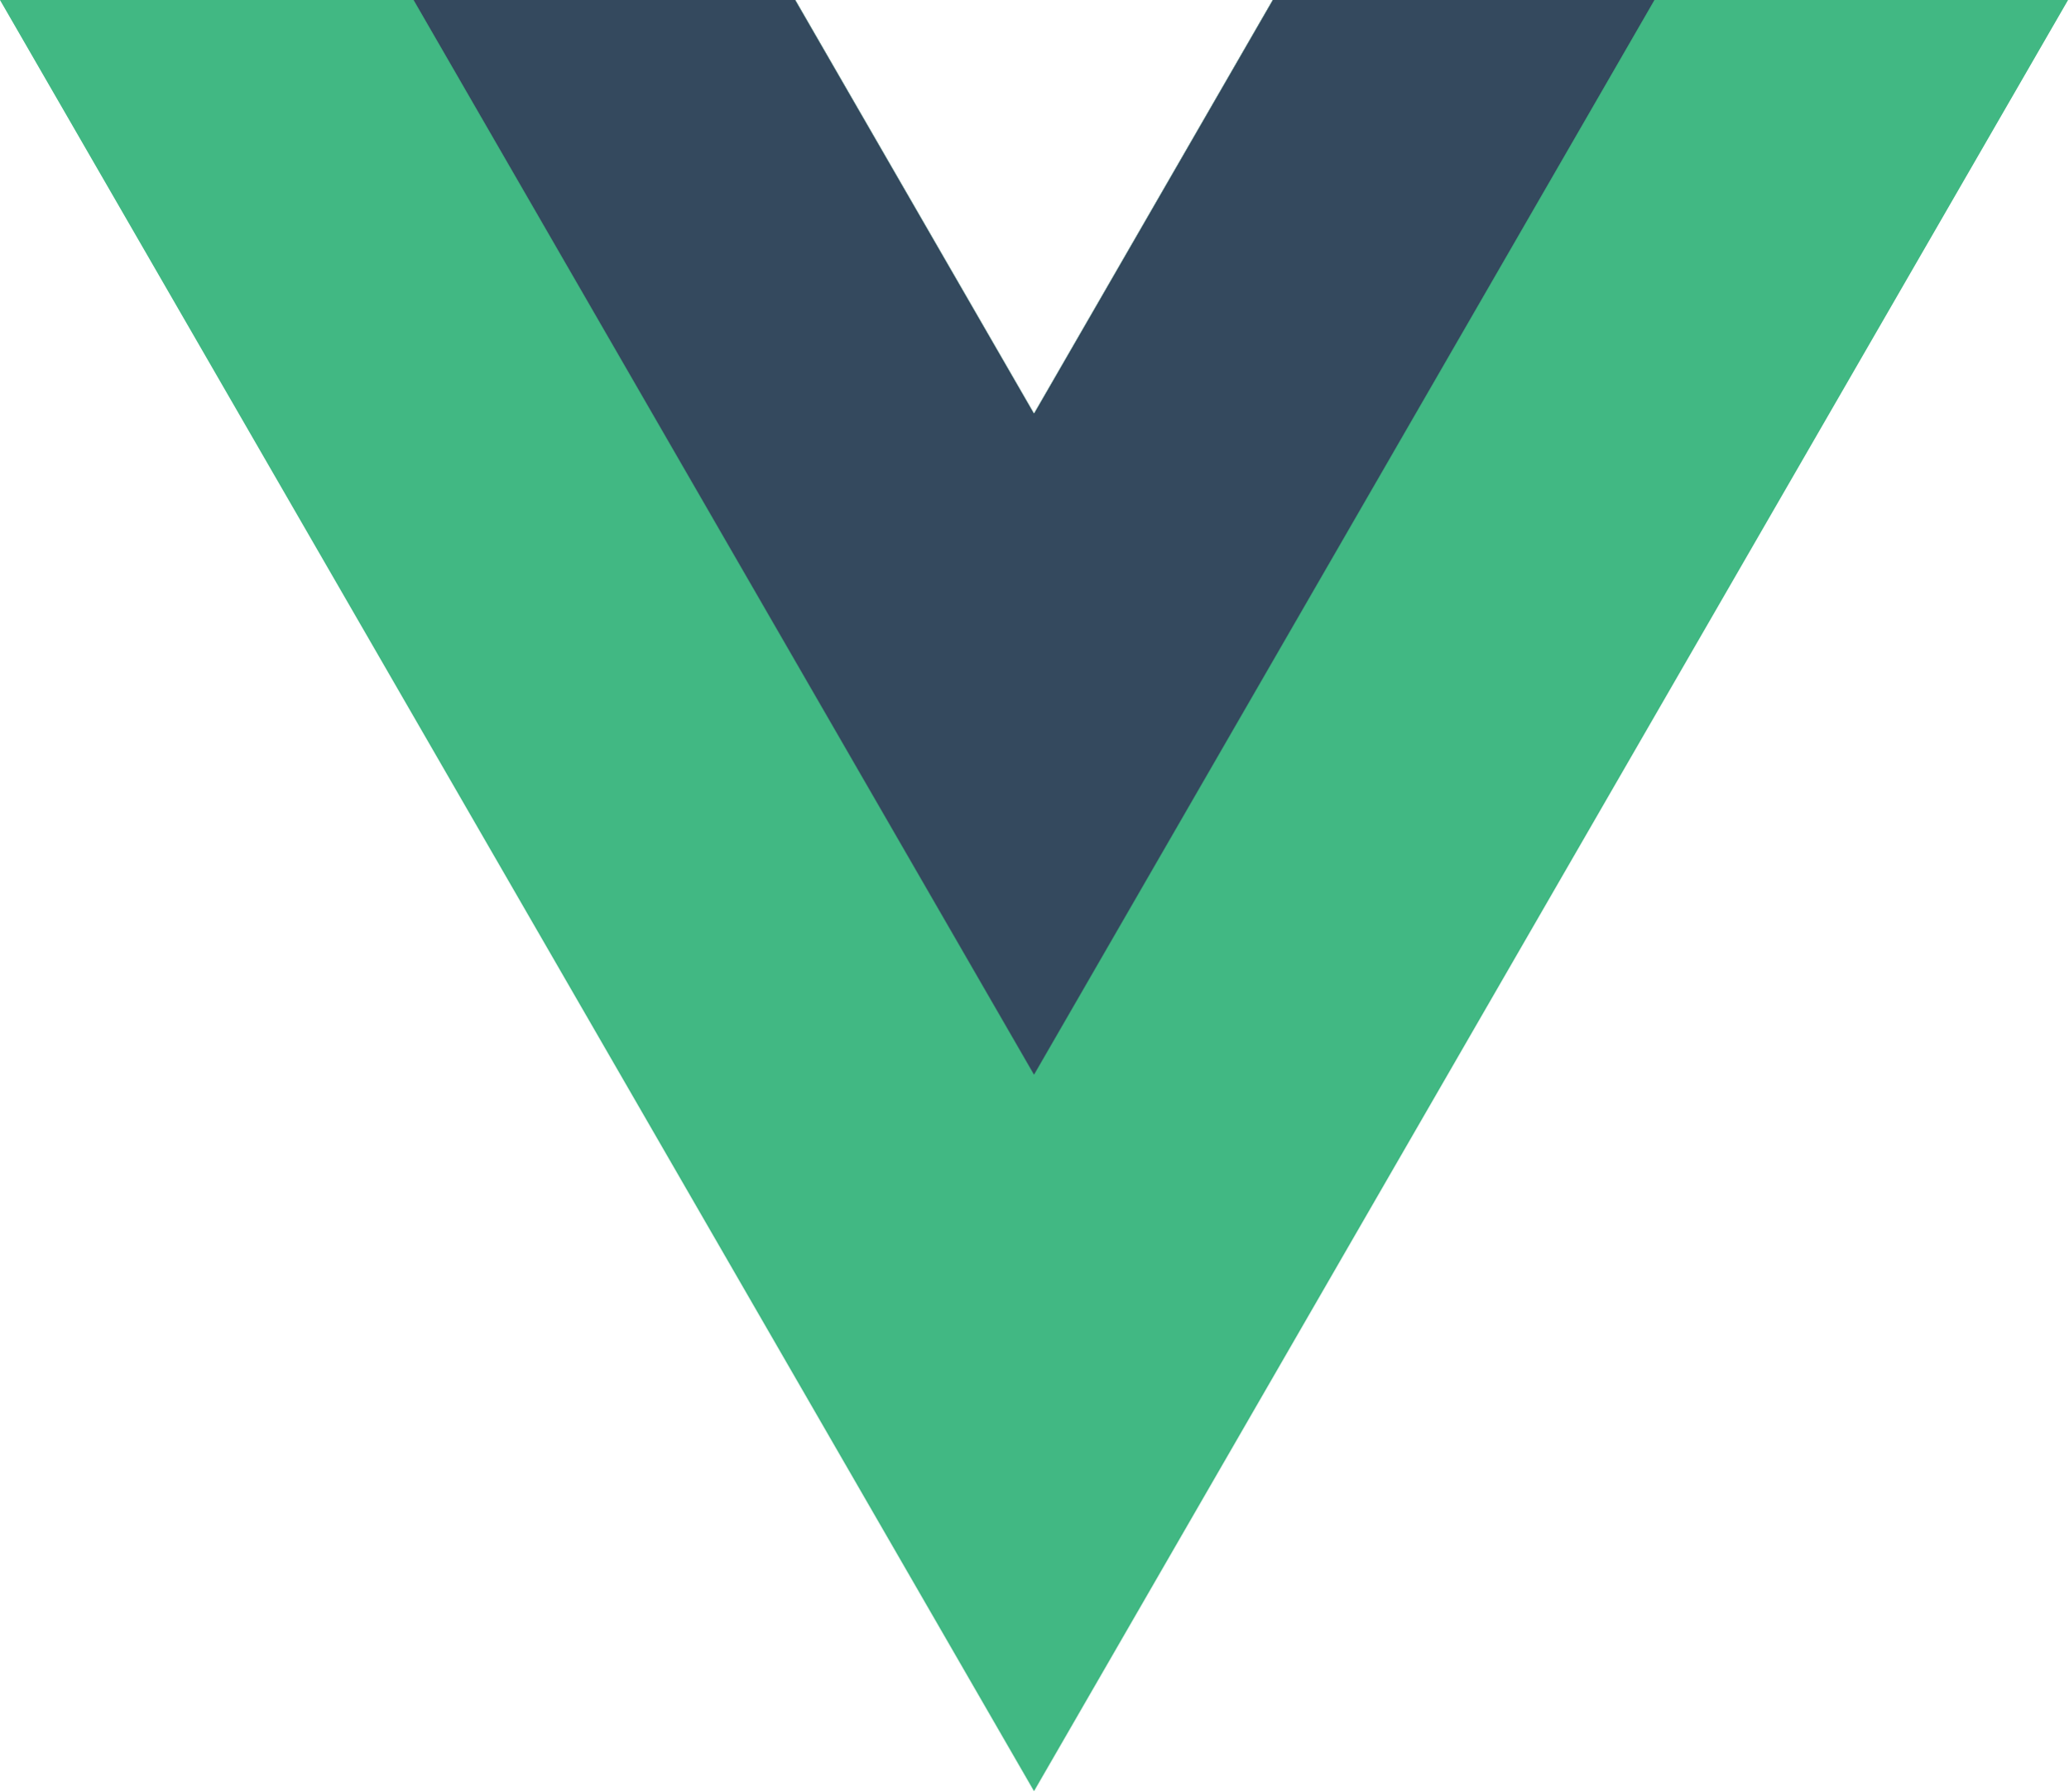
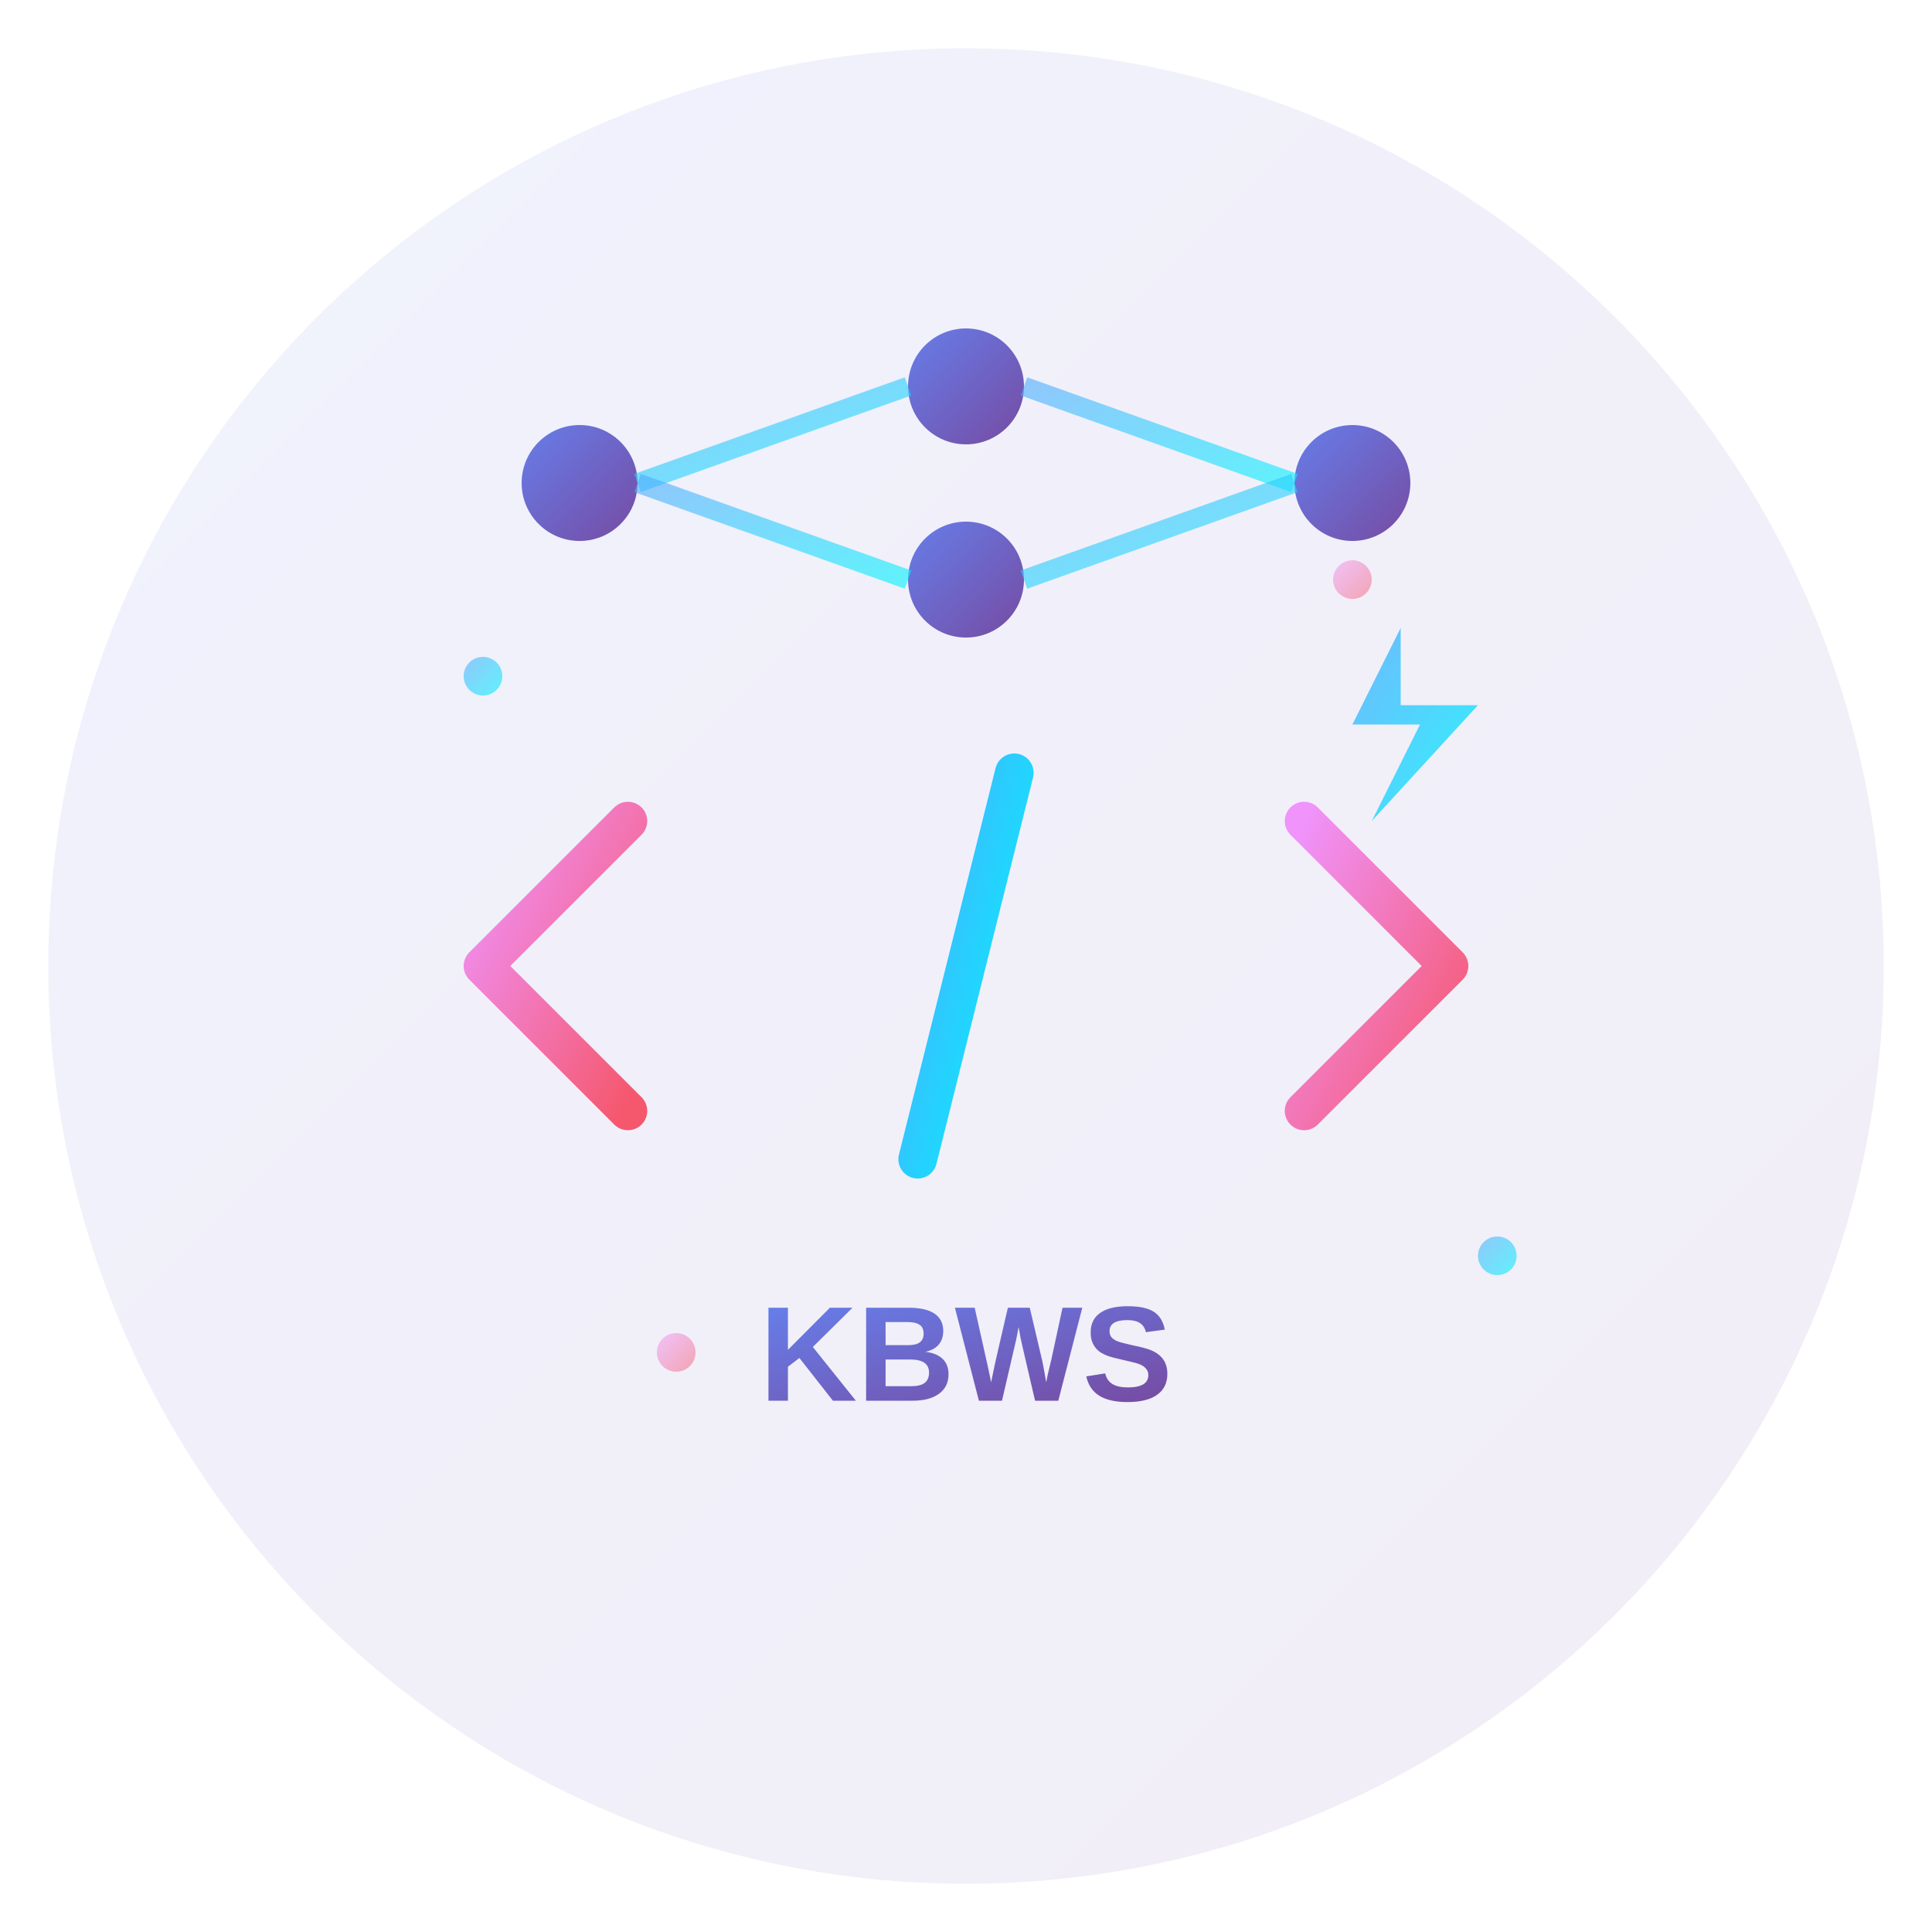
- <svg xmlns="http://www.w3.org/2000/svg" viewBox="0 0 261.76 226.69">
-   <path d="M161.096.001l-30.225 52.351L100.647.001H-.005l130.877 226.688L261.749.001z" fill="#41b883" />
-   <path d="M161.096.001l-30.225 52.351L100.647.001H52.346l78.526 136.01L209.398.001z" fill="#34495e" />
+ <svg xmlns="http://www.w3.org/2000/svg" viewBox="0 0 200 200">
+   <defs>
+     <linearGradient id="aiGradient" x1="0%" y1="0%" x2="100%" y2="100%">
+       <stop offset="0%" style="stop-color:#667eea;stop-opacity:1" />
+       <stop offset="100%" style="stop-color:#764ba2;stop-opacity:1" />
+     </linearGradient>
+     <linearGradient id="codeGradient" x1="0%" y1="0%" x2="100%" y2="100%">
+       <stop offset="0%" style="stop-color:#f093fb;stop-opacity:1" />
+       <stop offset="100%" style="stop-color:#f5576c;stop-opacity:1" />
+     </linearGradient>
+     <linearGradient id="accentGradient" x1="0%" y1="0%" x2="100%" y2="100%">
+       <stop offset="0%" style="stop-color:#4facfe;stop-opacity:1" />
+       <stop offset="100%" style="stop-color:#00f2fe;stop-opacity:1" />
+     </linearGradient>
+   </defs>
+   <circle cx="100" cy="100" r="95" fill="url(#aiGradient)" opacity="0.1" />
+   <g transform="translate(60, 50)">
+     <circle cx="0" cy="0" r="6" fill="url(#aiGradient)" />
+     <circle cx="40" cy="-10" r="6" fill="url(#aiGradient)" />
+     <circle cx="40" cy="10" r="6" fill="url(#aiGradient)" />
+     <circle cx="80" cy="0" r="6" fill="url(#aiGradient)" />
+     <line x1="6" y1="0" x2="34" y2="-10" stroke="url(#accentGradient)" stroke-width="2" opacity="0.6" />
+     <line x1="6" y1="0" x2="34" y2="10" stroke="url(#accentGradient)" stroke-width="2" opacity="0.6" />
+     <line x1="46" y1="-10" x2="74" y2="0" stroke="url(#accentGradient)" stroke-width="2" opacity="0.6" />
+     <line x1="46" y1="10" x2="74" y2="0" stroke="url(#accentGradient)" stroke-width="2" opacity="0.6" />
+   </g>
+   <g transform="translate(100, 100)">
+     <path d="M -35 -15 L -50 0 L -35 15" stroke="url(#codeGradient)" stroke-width="4" stroke-linecap="round" stroke-linejoin="round" fill="none" />
+     <path d="M 35 -15 L 50 0 L 35 15" stroke="url(#codeGradient)" stroke-width="4" stroke-linecap="round" stroke-linejoin="round" fill="none" />
+     <line x1="-5" y1="20" x2="5" y2="-20" stroke="url(#accentGradient)" stroke-width="4" stroke-linecap="round" />
+   </g>
+   <g transform="translate(100, 145)">
+     <text x="0" y="0" font-family="Arial, sans-serif" font-size="14" font-weight="bold" fill="url(#aiGradient)" text-anchor="middle">KBWS</text>
+   </g>
+   <g transform="translate(145, 75)">
+     <path d="M 0 -10 L -5 0 L 2 0 L -3 10 L 8 -2 L 0 -2 Z" fill="url(#accentGradient)" opacity="0.8" />
+   </g>
+   <circle cx="50" cy="70" r="2" fill="url(#accentGradient)" opacity="0.6" />
+   <circle cx="155" cy="130" r="2" fill="url(#accentGradient)" opacity="0.6" />
+   <circle cx="70" cy="140" r="2" fill="url(#codeGradient)" opacity="0.5" />
+   <circle cx="140" cy="60" r="2" fill="url(#codeGradient)" opacity="0.5" />
</svg>
